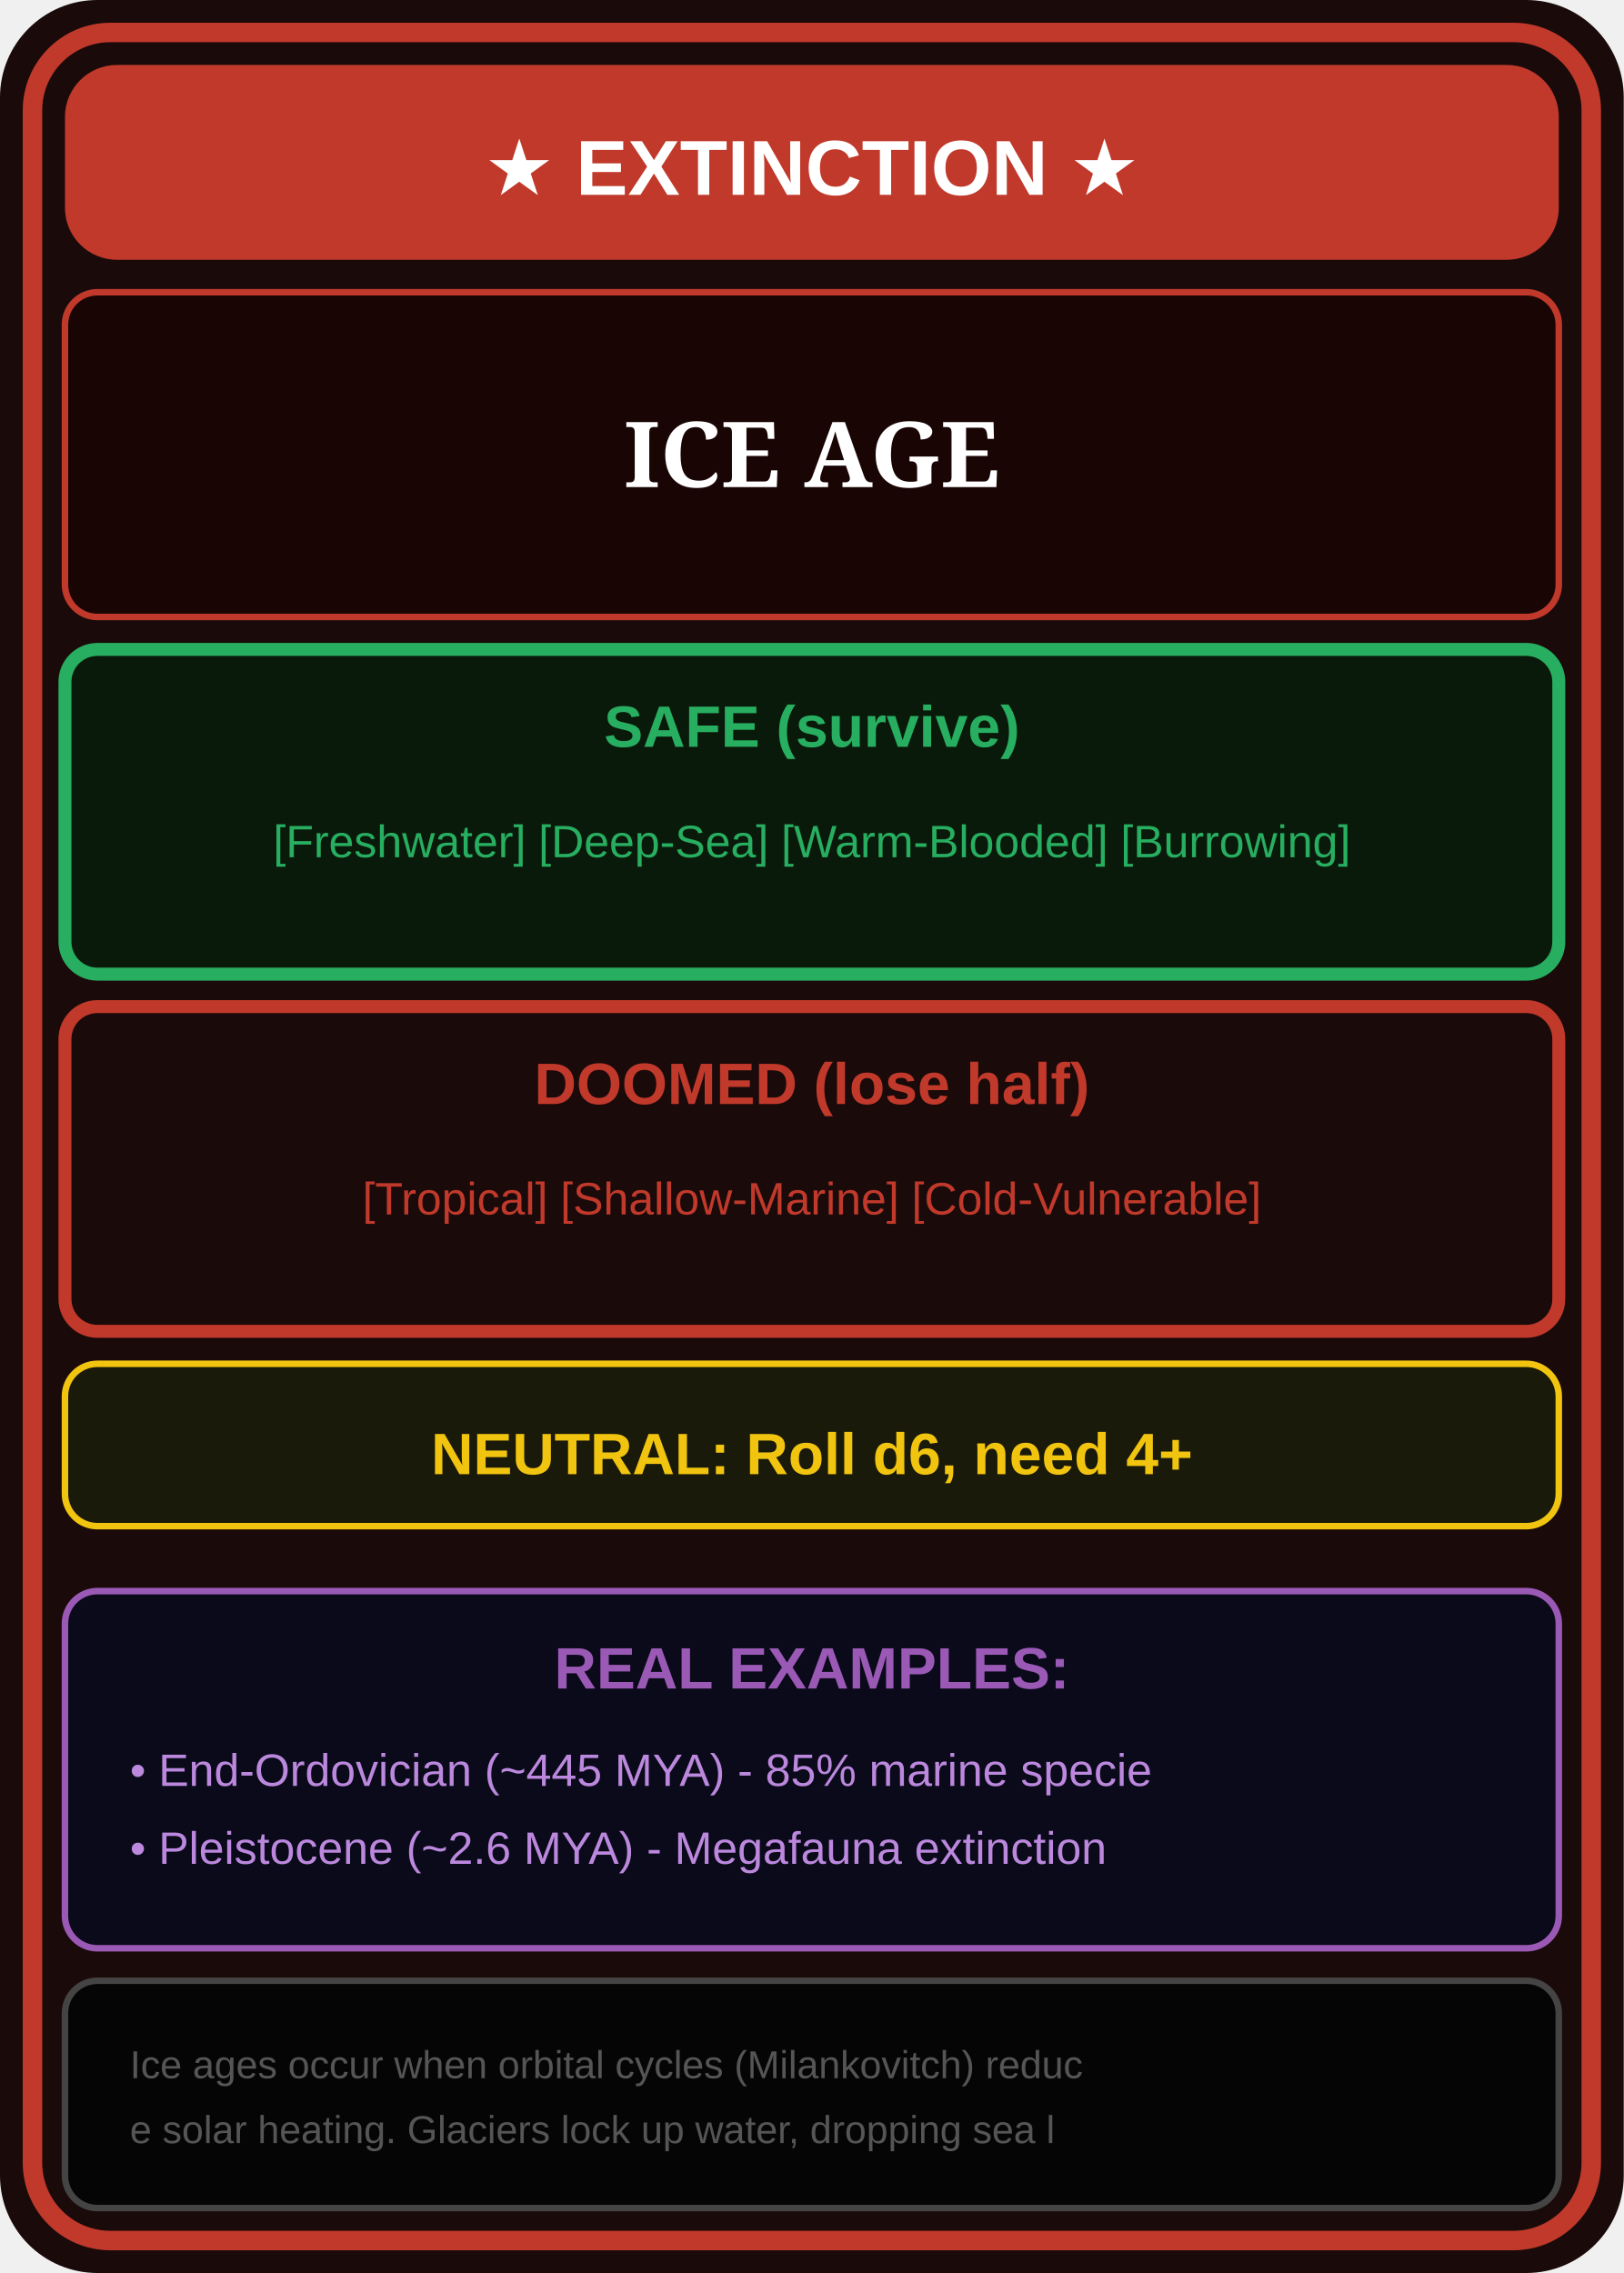
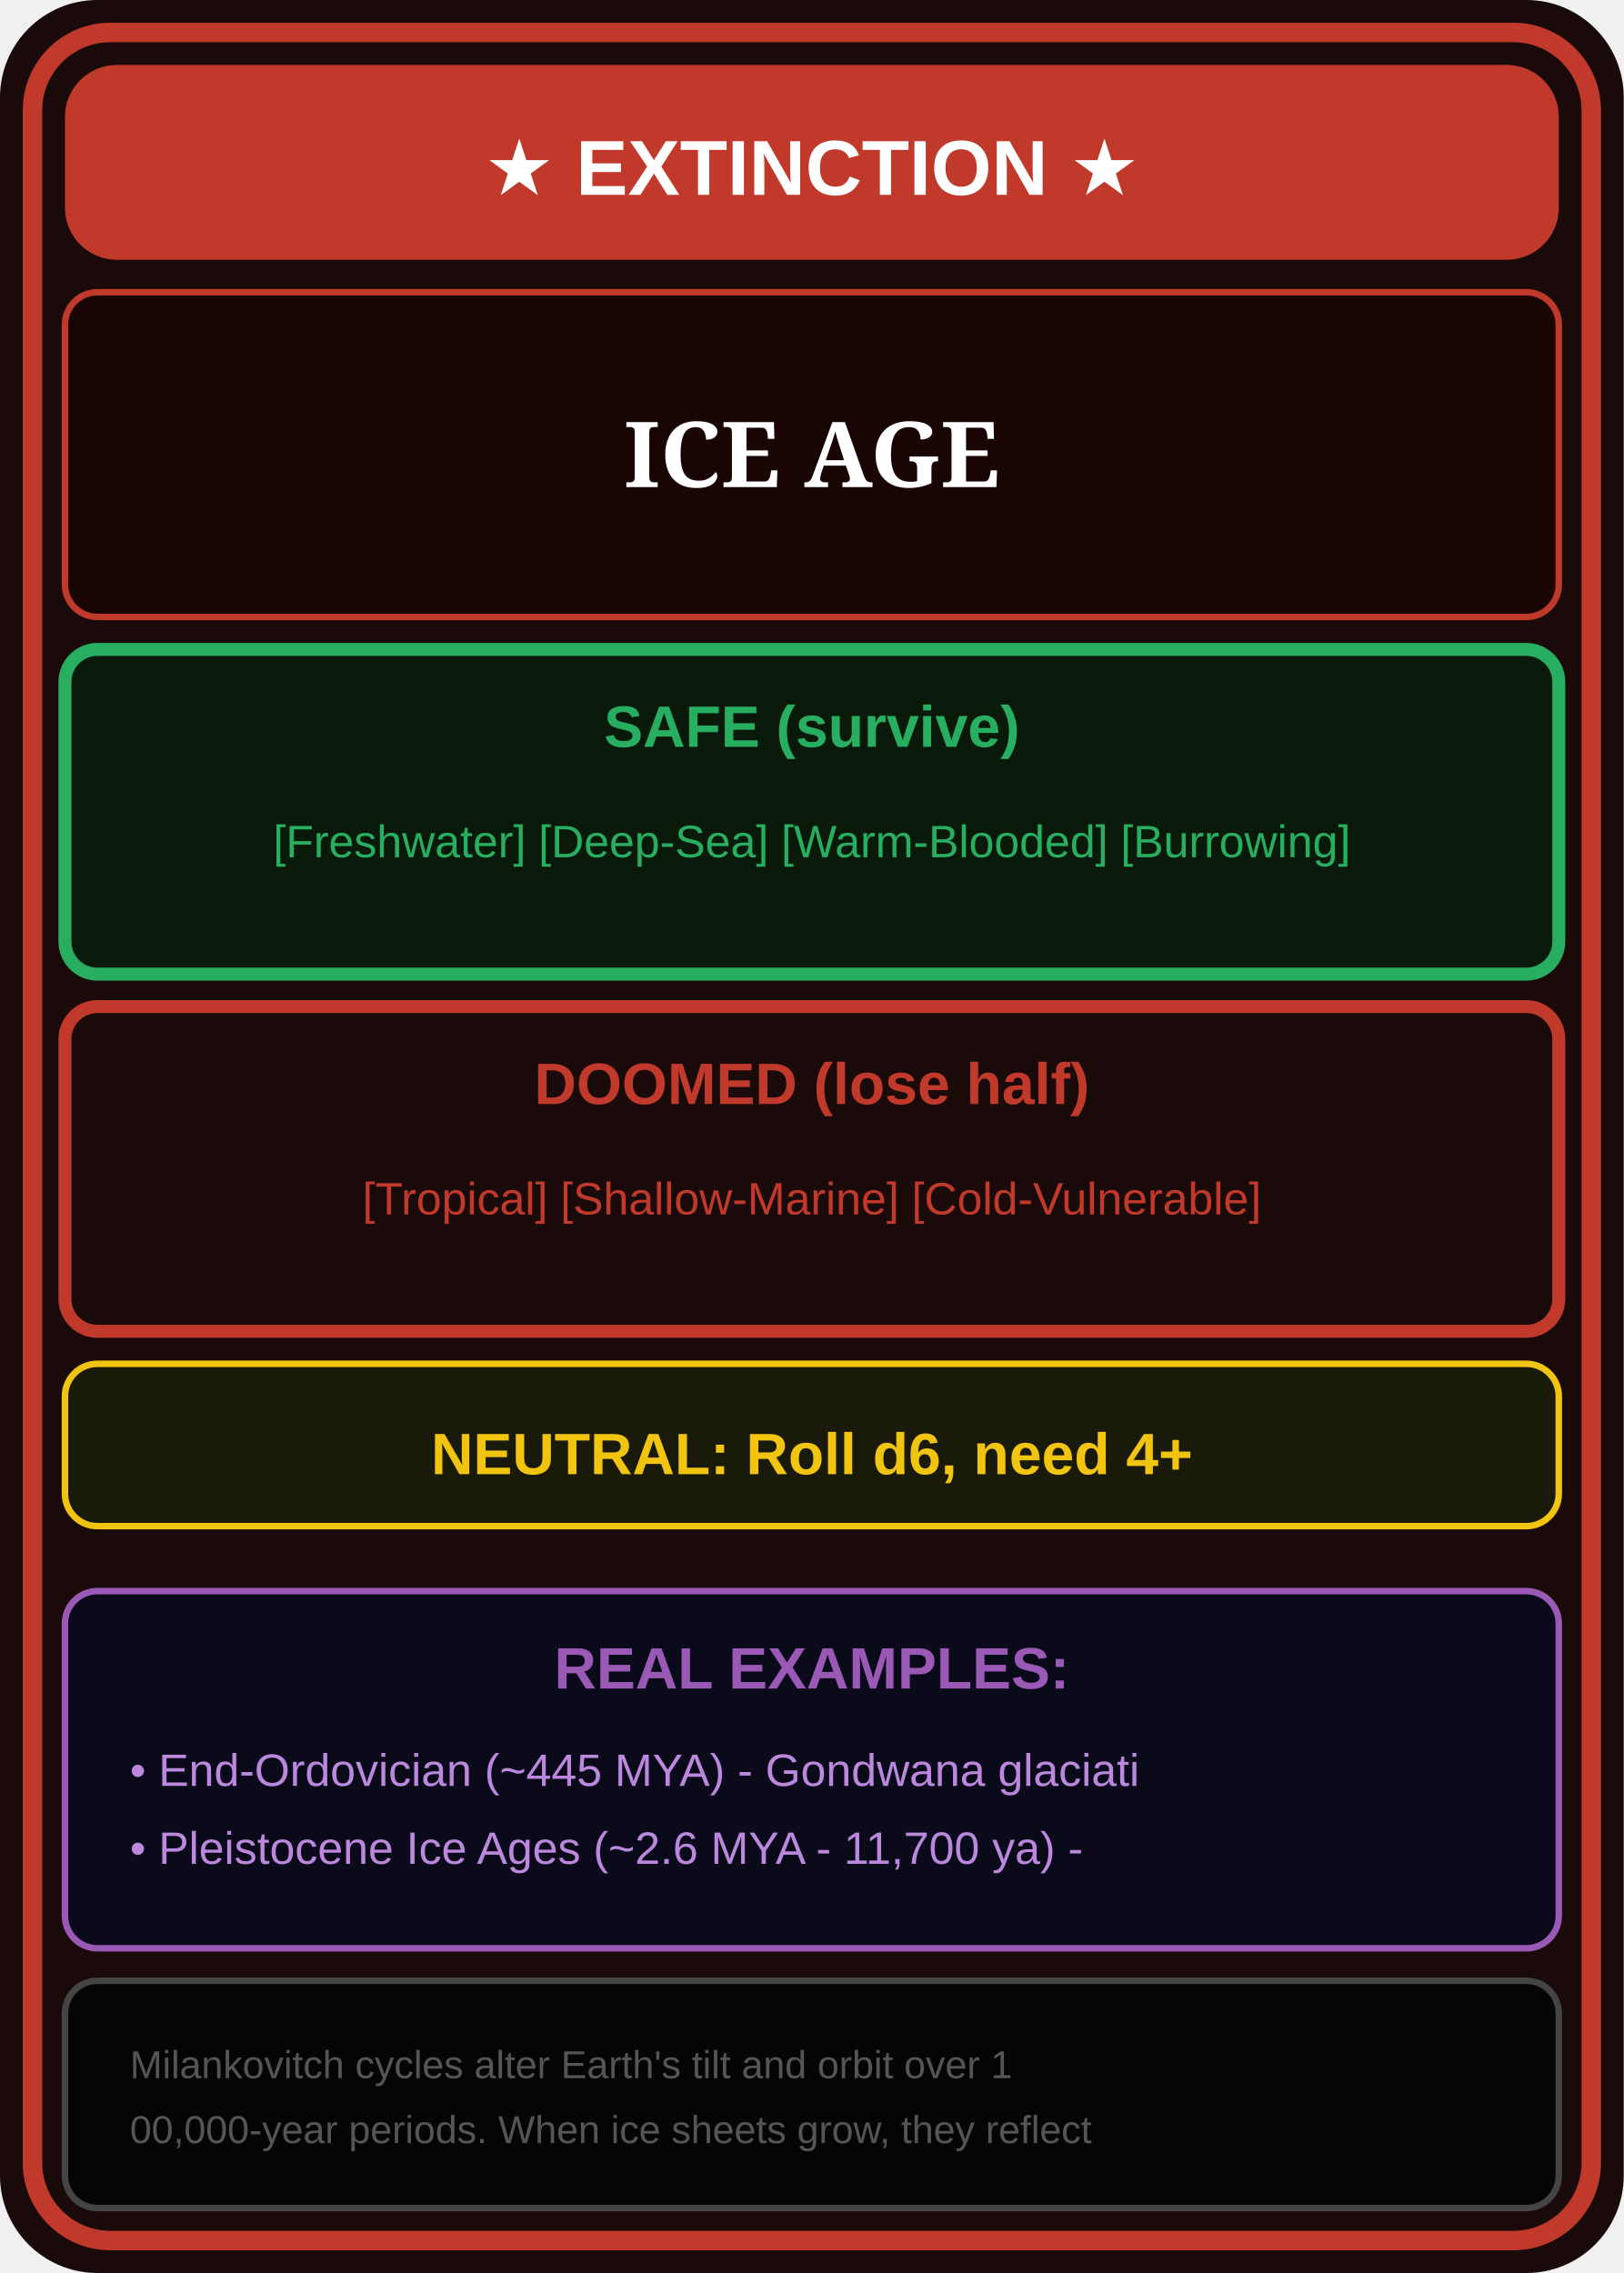
<svg xmlns="http://www.w3.org/2000/svg" viewBox="0 0 250 350" width="250" height="350">
  <rect width="250" height="350" fill="#1a0a0a" rx="15" />
  <rect x="5" y="5" width="240" height="340" fill="none" stroke="#c0392b" stroke-width="3" rx="12" />
  <rect x="10" y="10" width="230" height="30" fill="#c0392b" rx="8" />
  <text x="125" y="30" font-family="Arial" font-size="12" fill="#fff" text-anchor="middle" font-weight="bold">★ EXTINCTION ★</text>
  <rect x="10" y="45" width="230" height="50" fill="#1a0505" stroke="#c0392b" rx="5" />
  <text x="125" y="75" font-family="Georgia" font-size="14" fill="#fff" text-anchor="middle" font-weight="bold">ICE AGE</text>
  <rect x="10" y="100" width="230" height="50" fill="#0a1a0a" stroke="#27ae60" stroke-width="2" rx="5" />
  <text x="125" y="115" font-family="Arial" font-size="9" fill="#27ae60" text-anchor="middle" font-weight="bold">SAFE (survive)</text>
  <text x="125" y="132" font-family="Arial" font-size="7" fill="#27ae60" text-anchor="middle">[Freshwater] [Deep-Sea] [Warm-Blooded] [Burrowing]</text>
  <rect x="10" y="155" width="230" height="50" fill="#1a0a0a" stroke="#c0392b" stroke-width="2" rx="5" />
  <text x="125" y="170" font-family="Arial" font-size="9" fill="#c0392b" text-anchor="middle" font-weight="bold">DOOMED (lose half)</text>
  <text x="125" y="187" font-family="Arial" font-size="7" fill="#c0392b" text-anchor="middle">[Tropical] [Shallow-Marine] [Cold-Vulnerable]</text>
  <rect x="10" y="210" width="230" height="25" fill="#1a1a0a" stroke="#f1c40f" rx="5" />
  <text x="125" y="227" font-family="Arial" font-size="9" fill="#f1c40f" text-anchor="middle" font-weight="bold">NEUTRAL: Roll d6, need 4+</text>
  <rect x="10" y="245" width="230" height="55" fill="#0a0a1a" stroke="#9b59b6" rx="5" />
  <text x="125" y="260" font-family="Arial" font-size="9" fill="#9b59b6" text-anchor="middle" font-weight="bold">REAL EXAMPLES:</text>
-   <text x="20" y="275" font-family="Arial" font-size="7" fill="#bb88dd">• End-Ordovician (~445 MYA) - 85% marine specie</text>
-   <text x="20" y="287" font-family="Arial" font-size="7" fill="#bb88dd">• Pleistocene (~2.6 MYA) - Megafauna extinction</text>
+   <text x="20" y="275" font-family="Arial" font-size="7" fill="#bb88dd">• End-Ordovician (~445 MYA) - Gondwana glaciati</text>
+   <text x="20" y="287" font-family="Arial" font-size="7" fill="#bb88dd">• Pleistocene Ice Ages (~2.6 MYA - 11,700 ya) -</text>
  <rect x="10" y="305" width="230" height="35" fill="#050505" stroke="#444" rx="5" />
-   <text x="20" y="320" font-family="Arial" font-size="6" fill="#555">Ice ages occur when orbital cycles (Milankovitch) reduc</text>
-   <text x="20" y="330" font-family="Arial" font-size="6" fill="#555">e solar heating. Glaciers lock up water, dropping sea l</text>
+   <text x="20" y="320" font-family="Arial" font-size="6" fill="#555">Milankovitch cycles alter Earth's tilt and orbit over 1</text>
+   <text x="20" y="330" font-family="Arial" font-size="6" fill="#555">00,000-year periods. When ice sheets grow, they reflect</text>
</svg>
